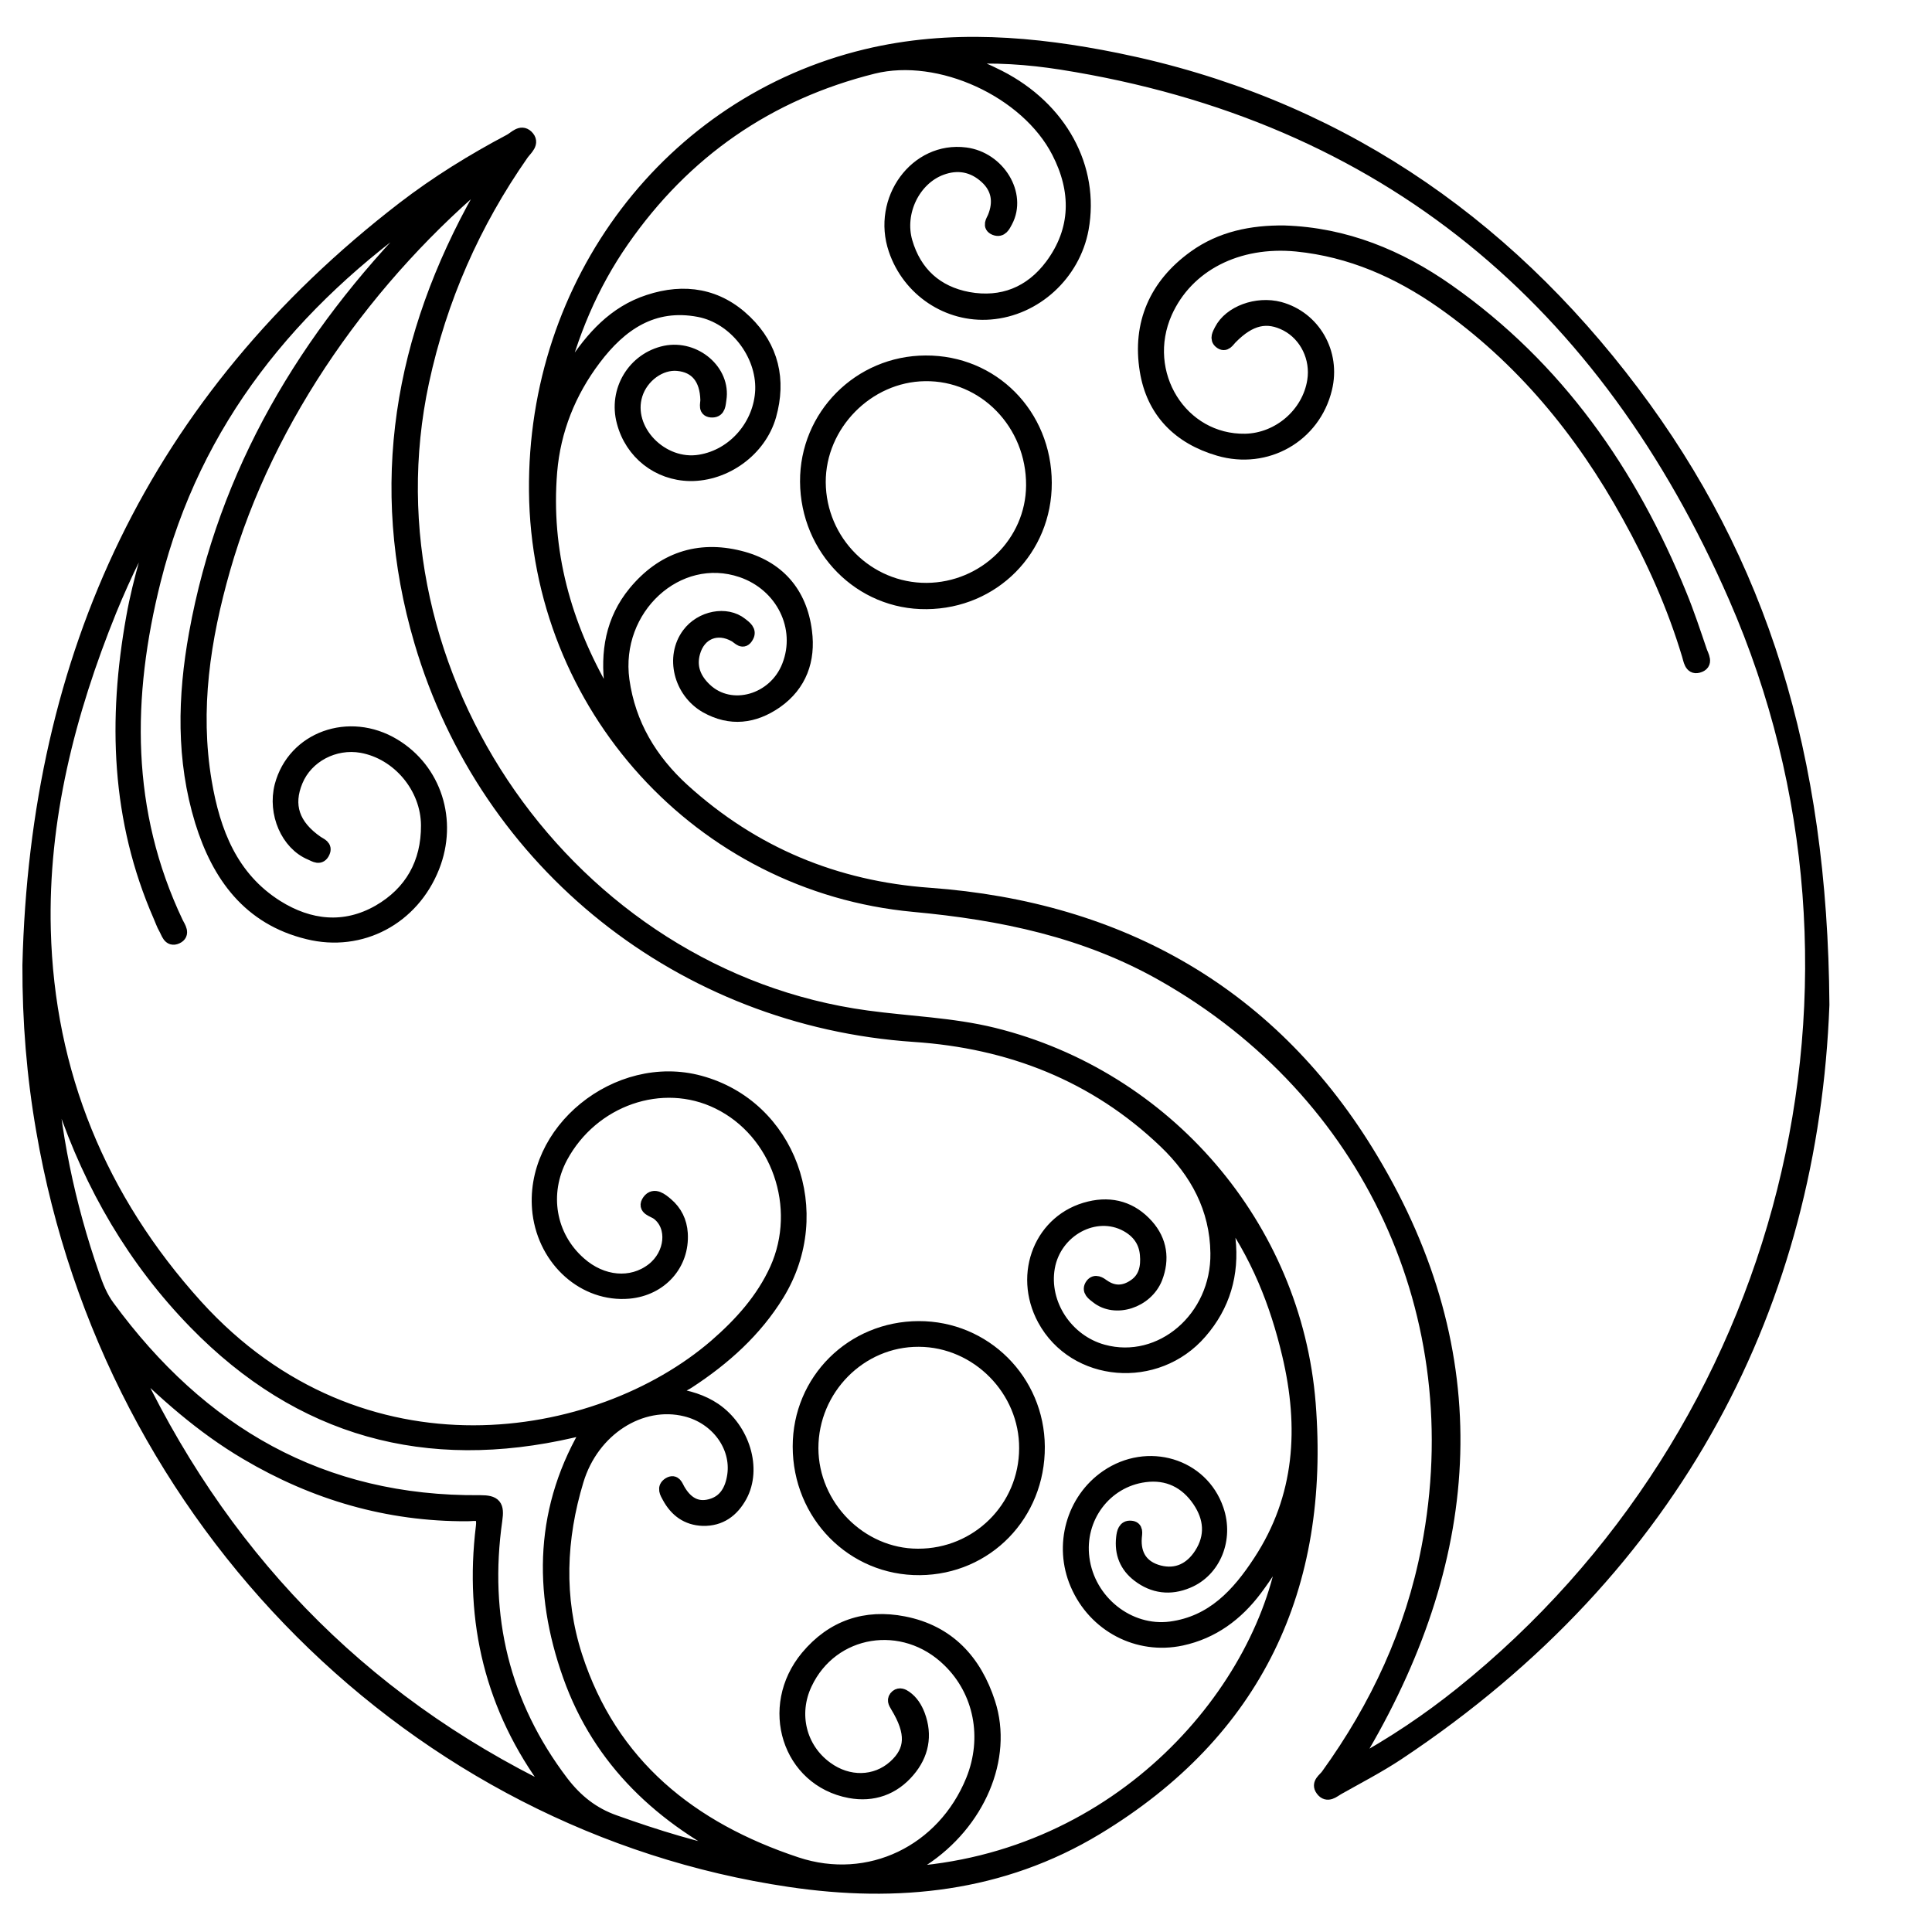
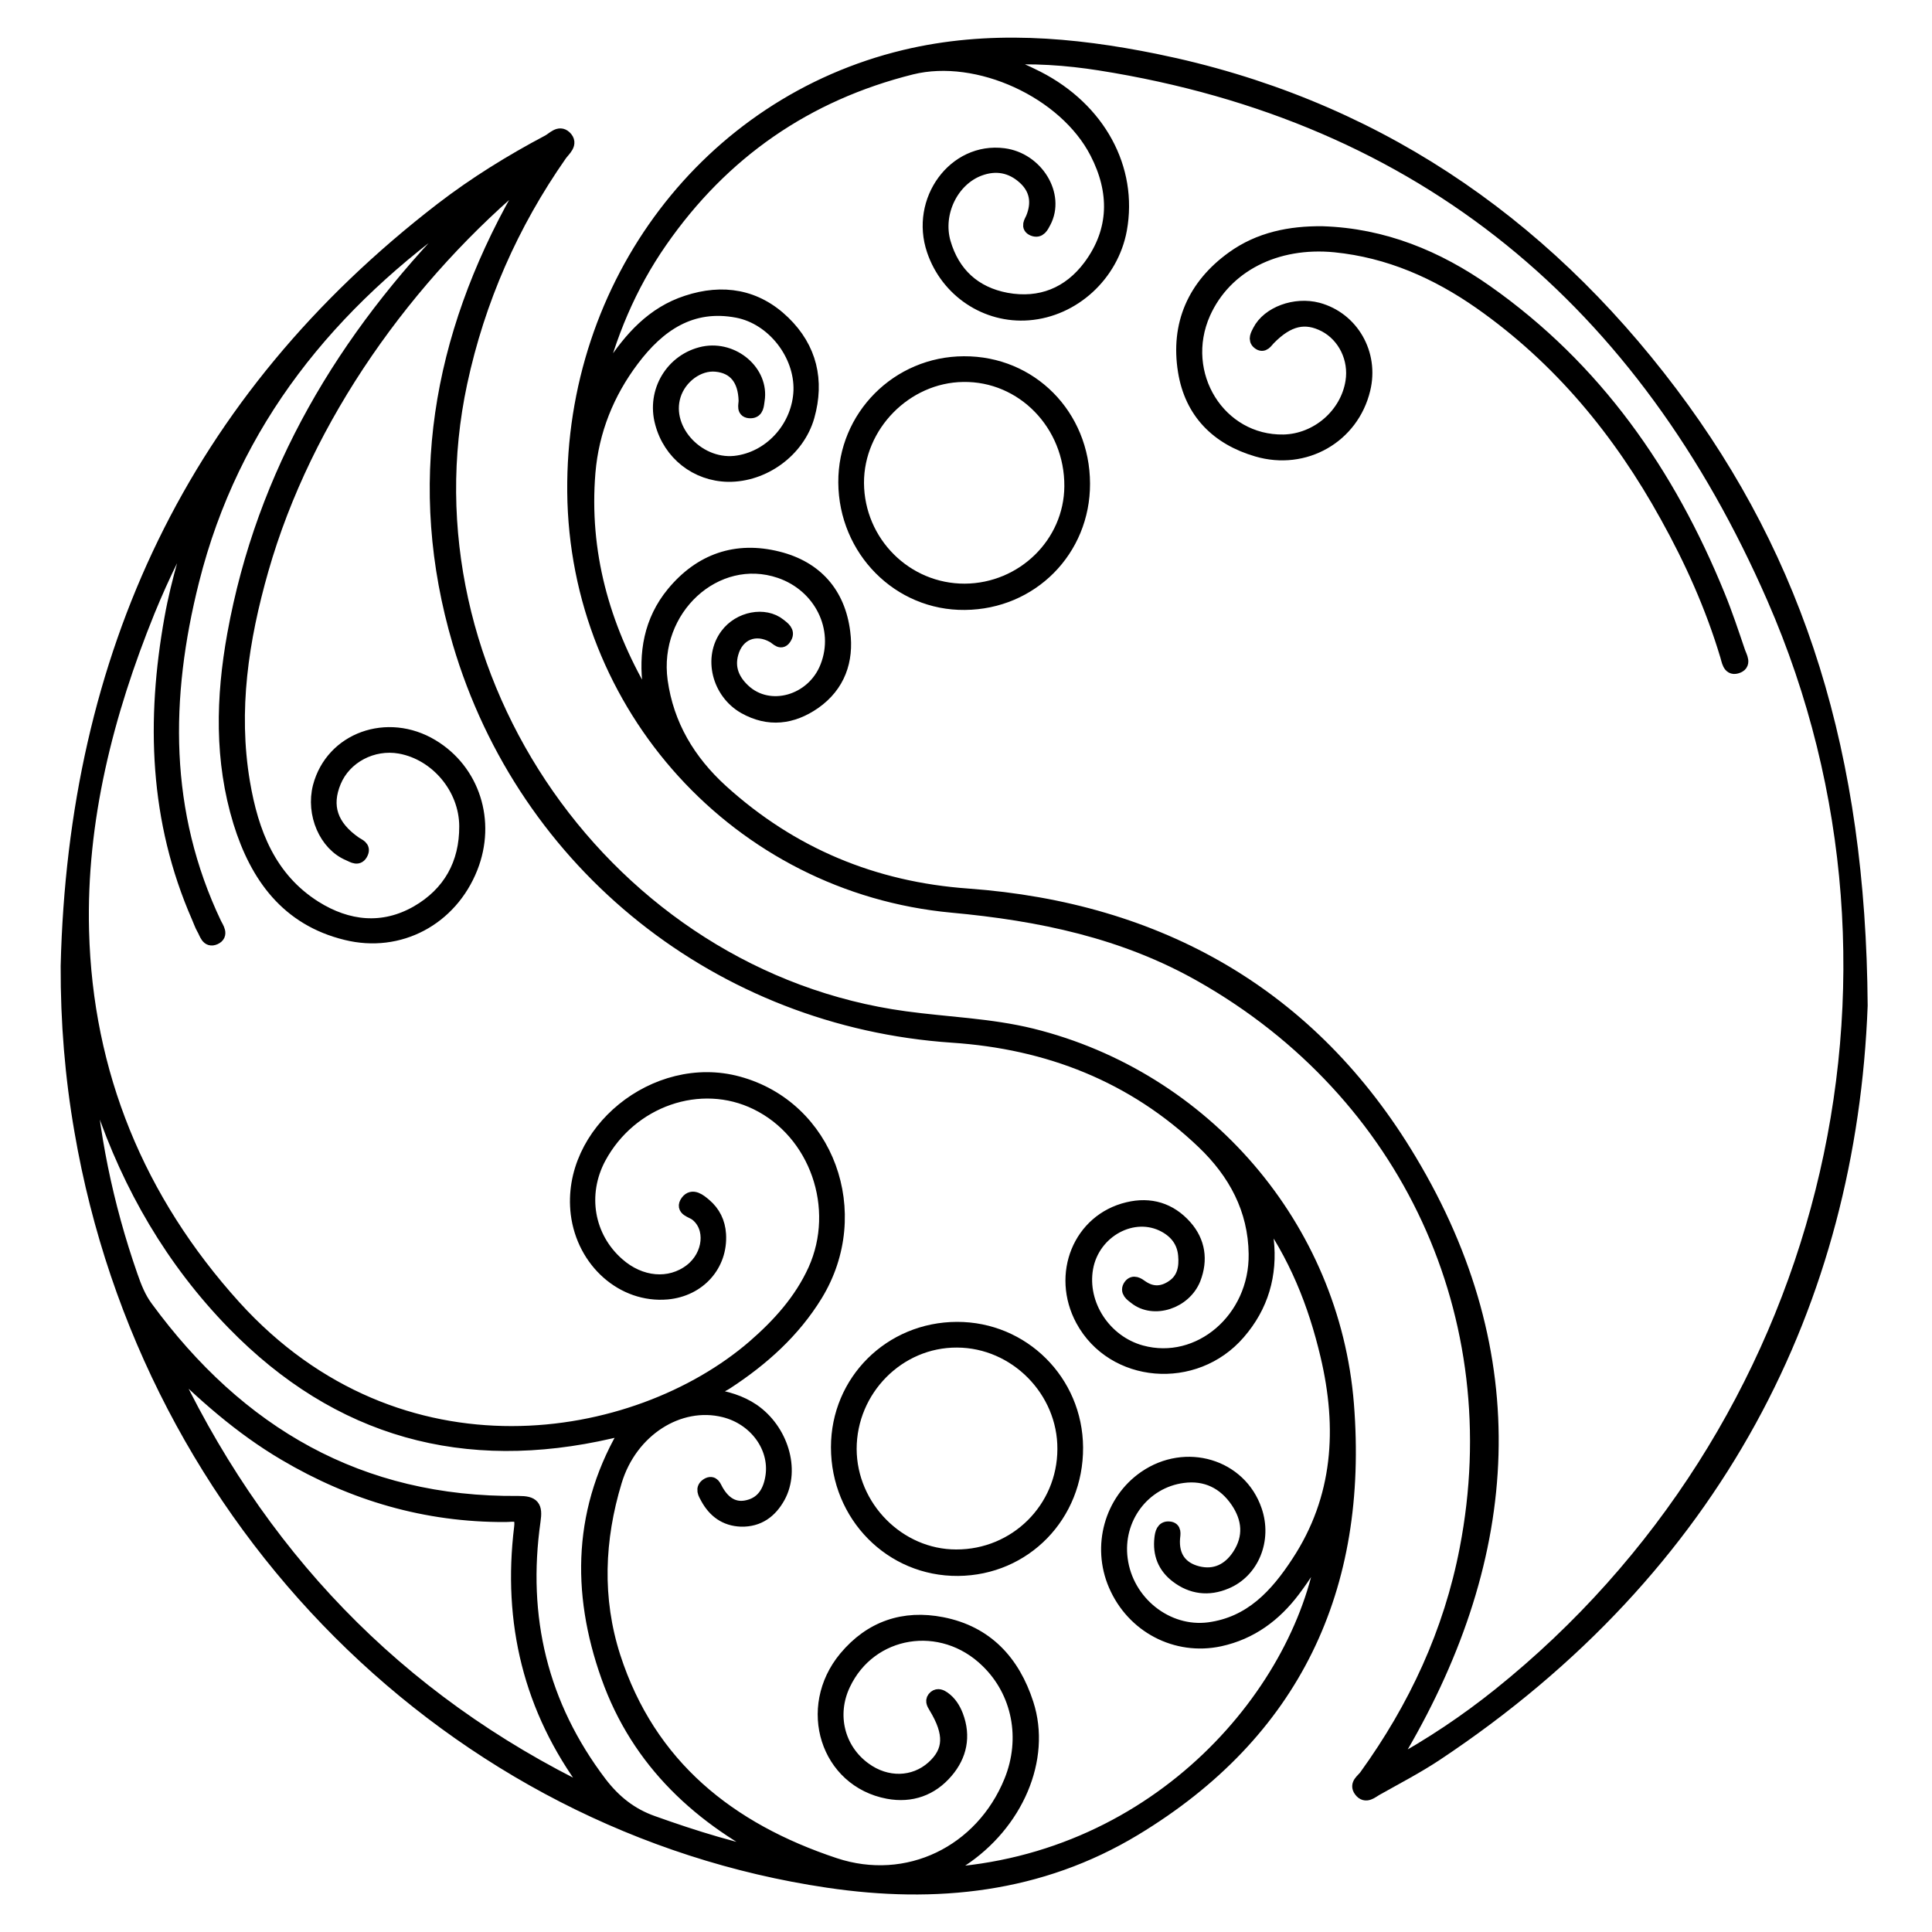
- <svg xmlns="http://www.w3.org/2000/svg" viewBox="0 0 100 100" fill="currentColor" stroke="currentColor" stroke-width="0.7" stroke-linejoin="round">
+ <svg xmlns="http://www.w3.org/2000/svg" viewBox="-1.98 -0.04 100 100" fill="currentColor" stroke="currentColor" stroke-width="0.7" stroke-linejoin="round">
  <path vector-effect="non-scaling-stroke" d="M49.51 2.99C50.39 3.38 51.07 3.65 51.71 3.98C54.9 5.61 56.57 8.69 56 11.84C55.57 14.18 53.58 16.01 51.25 16.19C49.07 16.36 47.05 15.01 46.34 12.92C45.46 10.34 47.43 7.65 49.97 7.98C51.68 8.2 52.81 10.06 52.07 11.45C51.95 11.67 51.83 11.96 51.5 11.83C51.19 11.7 51.37 11.46 51.46 11.26C51.79 10.46 51.67 9.73 51.04 9.16C50.37 8.55 49.57 8.4 48.71 8.72C47.29 9.25 46.44 10.98 46.88 12.52C47.35 14.14 48.46 15.15 50.11 15.46C51.87 15.78 53.36 15.18 54.43 13.75C55.81 11.89 55.81 9.86 54.78 7.86C53.16 4.7 48.64 2.62 45.2 3.47C39.75 4.83 35.41 7.84 32.21 12.45C30.61 14.75 29.54 17.3 28.85 20.15C29.33 19.79 29.44 19.35 29.67 18.99C30.65 17.48 31.82 16.17 33.58 15.6C35.43 14.99 37.16 15.27 38.58 16.65C39.96 17.99 40.35 19.66 39.83 21.51C39.32 23.29 37.54 24.57 35.71 24.55C34.07 24.52 32.69 23.44 32.27 21.84C31.83 20.22 32.82 18.58 34.44 18.24C35.98 17.93 37.48 19.22 37.25 20.67C37.21 20.91 37.22 21.25 36.88 21.26C36.46 21.27 36.6 20.93 36.6 20.7C36.57 19.58 36.04 18.94 35.08 18.85C34.17 18.76 33.21 19.46 32.91 20.42C32.34 22.25 34.24 24.22 36.24 23.88C38.01 23.59 39.37 22 39.44 20.18C39.5 18.3 38.05 16.42 36.19 16.06C33.79 15.6 32.1 16.79 30.76 18.57C29.46 20.29 28.67 22.26 28.49 24.41C28.15 28.54 29.22 32.35 31.28 35.9C31.39 36.09 31.42 36.39 31.74 36.42C31.75 36.38 31.78 36.35 31.77 36.32C31.74 36.06 31.69 35.81 31.65 35.56C31.41 33.77 31.69 32.09 32.86 30.67C34.28 28.95 36.13 28.31 38.28 28.85C40.25 29.34 41.43 30.68 41.68 32.69C41.87 34.15 41.42 35.44 40.17 36.32C39.03 37.11 37.81 37.27 36.55 36.56C35.21 35.79 34.77 34 35.64 32.83C36.29 31.95 37.6 31.7 38.36 32.31C38.56 32.47 38.83 32.65 38.66 32.94C38.46 33.31 38.26 33.01 38.05 32.89C37.12 32.36 36.17 32.75 35.89 33.78C35.68 34.54 35.95 35.17 36.5 35.69C37.83 36.95 40.11 36.3 40.82 34.47C41.6 32.48 40.5 30.26 38.39 29.54C35.07 28.41 31.72 31.48 32.23 35.21C32.55 37.5 33.67 39.36 35.36 40.9C38.98 44.18 43.23 45.95 48.11 46.3C58.03 47.02 65.89 51.48 70.99 60.01C77.06 70.13 76.39 80.38 70.52 90.44C70.37 90.69 70.23 90.95 69.97 91.43C72.13 90.25 73.93 89.03 75.63 87.67C92.55 74.1 98.5 50.79 89.82 30.91C83.14 15.62 71.77 5.92 54.95 3.26C53.23 2.99 51.49 2.86 49.51 2.99ZM94.34 52.01C93.76 67.28 86.9 81.09 72.35 90.76C71.37 91.41 70.31 91.96 69.28 92.54C69.02 92.68 68.71 93 68.44 92.63C68.2 92.31 68.56 92.11 68.71 91.9C71.28 88.34 73.09 84.45 73.92 80.13C76.25 68.09 70.89 56.52 60.22 50.46C56.2 48.17 51.84 47.27 47.29 46.85C36.24 45.82 27.83 36.53 27.73 25.42C27.63 14.63 34.68 5.33 44.84 2.89C49.17 1.85 53.52 2.22 57.81 3.09C68.93 5.35 77.74 11.32 84.5 20.29C91.12 29.07 94.25 39.08 94.34 52.01Z" />
  <path vector-effect="non-scaling-stroke" d="M6.61 70.22C11.28 80.35 18.52 87.94 28.56 92.8C28.56 92.64 28.5 92.52 28.43 92.42C25.46 88.42 24.38 83.93 24.98 79.02C25.08 78.21 24.6 78.39 24.19 78.39C20.08 78.41 16.29 77.3 12.77 75.22C10.46 73.86 8.49 72.1 6.61 70.22ZM2.51 54.66C2.74 58.55 3.52 62.33 4.8 66C5 66.58 5.22 67.14 5.59 67.64C10.36 74.15 16.63 77.82 24.86 77.74C25.61 77.74 25.76 77.93 25.65 78.68C24.94 83.67 26.02 88.22 29.09 92.26C29.82 93.21 30.67 93.89 31.8 94.29C33.98 95.07 36.17 95.75 38.47 96.18C34.28 94.14 31.05 91.16 29.48 86.73C27.92 82.34 28.02 77.98 30.54 73.85C30.24 73.92 29.94 74 29.63 74.07C22.09 75.81 15.55 74.04 10.11 68.46C6.95 65.22 4.73 61.39 3.28 57.12C3 56.3 2.77 55.48 2.51 54.66ZM8.42 26.14C7.35 27.88 6.46 29.71 5.69 31.59C3.54 36.9 2.13 42.42 2.28 48.14C2.47 55.54 5.16 62.08 10.15 67.6C18.67 77 30.95 74.91 37.04 69.66C38.34 68.53 39.47 67.28 40.19 65.7C41.64 62.48 40.27 58.57 37.18 57.06C34.27 55.63 30.65 56.89 29.04 59.88C28.03 61.77 28.41 64 29.99 65.39C31.16 66.43 32.69 66.56 33.78 65.72C34.79 64.94 34.93 63.48 34.06 62.81C33.83 62.63 33.3 62.56 33.59 62.16C33.86 61.79 34.24 62.11 34.5 62.33C34.96 62.72 35.21 63.23 35.25 63.84C35.35 65.43 34.2 66.72 32.55 66.87C30.27 67.07 28.22 65.26 27.91 62.78C27.4 58.57 31.96 54.86 36.22 56.02C40.84 57.27 42.85 62.73 40.25 66.98C39.09 68.87 37.48 70.31 35.63 71.52C35.35 71.71 34.97 71.79 34.82 72.19C35.61 72.31 36.34 72.52 36.99 72.96C38.47 73.98 39.09 76.02 38.32 77.43C37.9 78.19 37.28 78.65 36.38 78.63C35.57 78.6 35 78.18 34.62 77.48C34.5 77.26 34.33 77 34.64 76.81C34.93 76.64 35 76.92 35.11 77.11C35.48 77.76 36.02 78.14 36.77 77.94C37.55 77.74 37.88 77.11 37.99 76.37C38.21 74.85 37.12 73.37 35.5 72.97C33.17 72.39 30.66 73.97 29.86 76.63C28.95 79.63 28.82 82.7 29.79 85.72C31.62 91.38 35.77 94.66 41.22 96.47C44.99 97.72 48.84 95.84 50.34 92.15C51.23 89.95 50.76 87.53 49.12 85.94C46.77 83.64 43.05 84.25 41.69 87.14C40.94 88.72 41.39 90.52 42.77 91.52C43.9 92.35 45.33 92.32 46.31 91.44C47.23 90.61 47.27 89.68 46.43 88.3C46.32 88.12 46.23 87.96 46.42 87.8C46.57 87.68 46.73 87.76 46.86 87.85C47.19 88.08 47.39 88.41 47.53 88.77C47.93 89.83 47.72 90.82 47.01 91.65C46.23 92.57 45.18 92.94 43.99 92.72C40.83 92.13 39.63 88.36 41.78 85.77C43.09 84.2 44.8 83.62 46.78 84.01C49.08 84.46 50.47 85.98 51.17 88.15C52.09 90.99 50.64 94.36 47.76 96.25C47.43 96.46 47 96.56 46.77 96.98C58.09 96.33 65.54 87.39 66.58 79.9C66.01 80.75 65.53 81.53 64.98 82.26C64.01 83.55 62.77 84.48 61.15 84.83C58.9 85.31 56.66 84.14 55.74 81.99C54.88 79.99 55.53 77.64 57.29 76.43C59.4 74.98 62.2 75.82 62.99 78.14C63.51 79.65 62.85 81.29 61.47 81.86C60.57 82.24 59.7 82.13 58.93 81.54C58.29 81.05 58.03 80.39 58.12 79.59C58.15 79.32 58.21 79.03 58.53 79.06C58.84 79.08 58.77 79.35 58.75 79.58C58.68 80.51 59.11 81.14 60 81.37C60.91 81.6 61.65 81.23 62.15 80.46C62.76 79.52 62.67 78.56 62.06 77.66C61.4 76.69 60.44 76.21 59.25 76.37C57.19 76.64 55.76 78.56 56.04 80.66C56.33 82.9 58.41 84.56 60.59 84.28C62.77 83.99 64.1 82.53 65.21 80.83C67.39 77.51 67.6 73.87 66.71 70.11C66.08 67.45 65.1 64.94 63.33 62.51C63.45 63.21 63.55 63.66 63.6 64.13C63.8 65.94 63.33 67.57 62.13 68.95C59.86 71.58 55.63 71.22 54.04 68.28C52.77 65.92 53.91 63.12 56.4 62.53C57.56 62.25 58.58 62.56 59.37 63.45C60.06 64.23 60.2 65.17 59.82 66.15C59.33 67.37 57.73 67.88 56.79 67.13C56.6 66.98 56.31 66.8 56.52 66.51C56.69 66.28 56.92 66.43 57.11 66.57C57.66 66.95 58.21 66.91 58.73 66.55C59.29 66.17 59.41 65.57 59.35 64.93C59.29 64.24 58.92 63.74 58.32 63.41C56.7 62.52 54.59 63.66 54.25 65.6C53.92 67.49 55.19 69.42 57.09 69.94C60.09 70.76 63.05 68.23 63 64.86C62.97 62.54 61.94 60.65 60.31 59.09C56.68 55.62 52.27 53.91 47.31 53.58C35.33 52.77 25.19 44.76 21.79 33.21C19.4 25.1 20.76 17.43 24.86 10.15C25.06 9.8 25.34 9.48 25.42 8.95C19.1 14.17 13.83 21.53 11.57 29.45C10.54 33.06 9.98 36.72 10.61 40.46C11.05 43.06 11.96 45.44 14.32 46.93C16.01 47.99 17.84 48.19 19.61 47.18C21.29 46.21 22.15 44.68 22.14 42.72C22.13 40.74 20.62 38.96 18.72 38.62C17.3 38.37 15.86 39.13 15.33 40.41C14.8 41.68 15.15 42.74 16.41 43.61C16.59 43.73 16.86 43.81 16.73 44.1C16.57 44.46 16.31 44.27 16.08 44.17C14.88 43.67 14.2 42.09 14.56 40.68C15.21 38.21 18.07 37.18 20.38 38.57C22.51 39.85 23.35 42.47 22.4 44.87C21.35 47.52 18.69 48.95 15.94 48.27C12.9 47.53 11.31 45.32 10.44 42.51C9.46 39.32 9.54 36.06 10.13 32.8C11.65 24.41 15.84 17.45 21.74 11.43C21.94 11.22 22.26 11.08 22.32 10.74C22.16 10.61 22.07 10.73 21.97 10.8C15.11 15.61 10.06 21.74 7.98 30.02C6.46 36.06 6.4 42.01 9.14 47.77C9.26 48.01 9.51 48.34 9.14 48.51C8.76 48.68 8.69 48.26 8.55 48.03C8.44 47.84 8.37 47.62 8.28 47.42C6.09 42.42 5.93 37.24 6.88 31.96C7.23 29.98 7.86 28.07 8.42 26.14ZM1.51 49.96C1.9 33.91 8.04 20.68 20.89 10.78C22.62 9.45 24.48 8.3 26.41 7.28C26.67 7.14 26.96 6.78 27.26 7.06C27.62 7.4 27.2 7.7 27.02 7.96C24.51 11.55 22.78 15.48 21.86 19.76C18.59 34.99 29.48 50.56 44.86 52.65C47.05 52.95 49.26 53.01 51.42 53.54C60.35 55.75 67.02 63.47 67.75 72.65C68.5 82.16 65 89.64 56.75 94.63C51.85 97.59 46.46 98.15 40.87 97.32C21.53 94.46 5.71 78.83 2.22 58.5C1.73 55.69 1.5 52.85 1.51 49.96Z" />
  <path vector-effect="non-scaling-stroke" d="M66.47 12.02C69.62 12.12 72.41 13.27 74.94 15.05C80.6 19.03 84.38 24.46 86.96 30.79C87.35 31.74 87.67 32.71 88 33.68C88.09 33.96 88.37 34.35 87.89 34.48C87.52 34.58 87.48 34.14 87.4 33.89C86.64 31.36 85.57 28.97 84.29 26.67C81.87 22.29 78.76 18.51 74.64 15.62C72.38 14.04 69.91 12.95 67.12 12.67C64.05 12.37 61.43 13.71 60.33 16.16C58.92 19.33 61.12 22.86 64.46 22.8C66.2 22.76 67.74 21.43 68.01 19.72C68.2 18.53 67.62 17.34 66.6 16.8C65.58 16.27 64.69 16.47 63.7 17.48C63.55 17.63 63.42 17.9 63.17 17.7C62.95 17.53 63.1 17.29 63.2 17.09C63.67 16.17 65.05 15.66 66.23 15.97C68 16.45 69.05 18.27 68.6 20.11C68.01 22.56 65.55 23.97 63.09 23.25C61.03 22.65 59.68 21.29 59.34 19.17C58.95 16.76 59.83 14.75 61.83 13.31C63.2 12.32 64.8 12 66.47 12.02Z" />
  <path vector-effect="non-scaling-stroke" d="M47.96 30.52C50.97 30.5 53.44 28.09 53.46 25.13C53.48 21.92 50.96 19.33 47.87 19.38C44.89 19.42 42.38 21.98 42.39 24.96C42.41 28.04 44.9 30.53 47.96 30.52ZM41.76 24.93C41.74 21.53 44.49 18.76 47.91 18.75C51.37 18.73 54.08 21.47 54.09 24.99C54.1 28.43 51.41 31.15 47.96 31.18C44.55 31.22 41.78 28.42 41.76 24.93Z" />
  <path vector-effect="non-scaling-stroke" d="M47.51 80.51C50.6 80.52 53.09 78.05 53.1 74.97C53.12 71.93 50.59 69.37 47.56 69.36C44.52 69.34 42.01 71.88 42.01 74.96C42.02 77.97 44.53 80.51 47.51 80.51ZM41.38 74.87C41.38 71.45 44.11 68.74 47.55 68.73C50.96 68.72 53.71 71.46 53.73 74.88C53.75 78.39 51.06 81.15 47.61 81.18C44.15 81.21 41.38 78.4 41.38 74.87Z" />
</svg>
